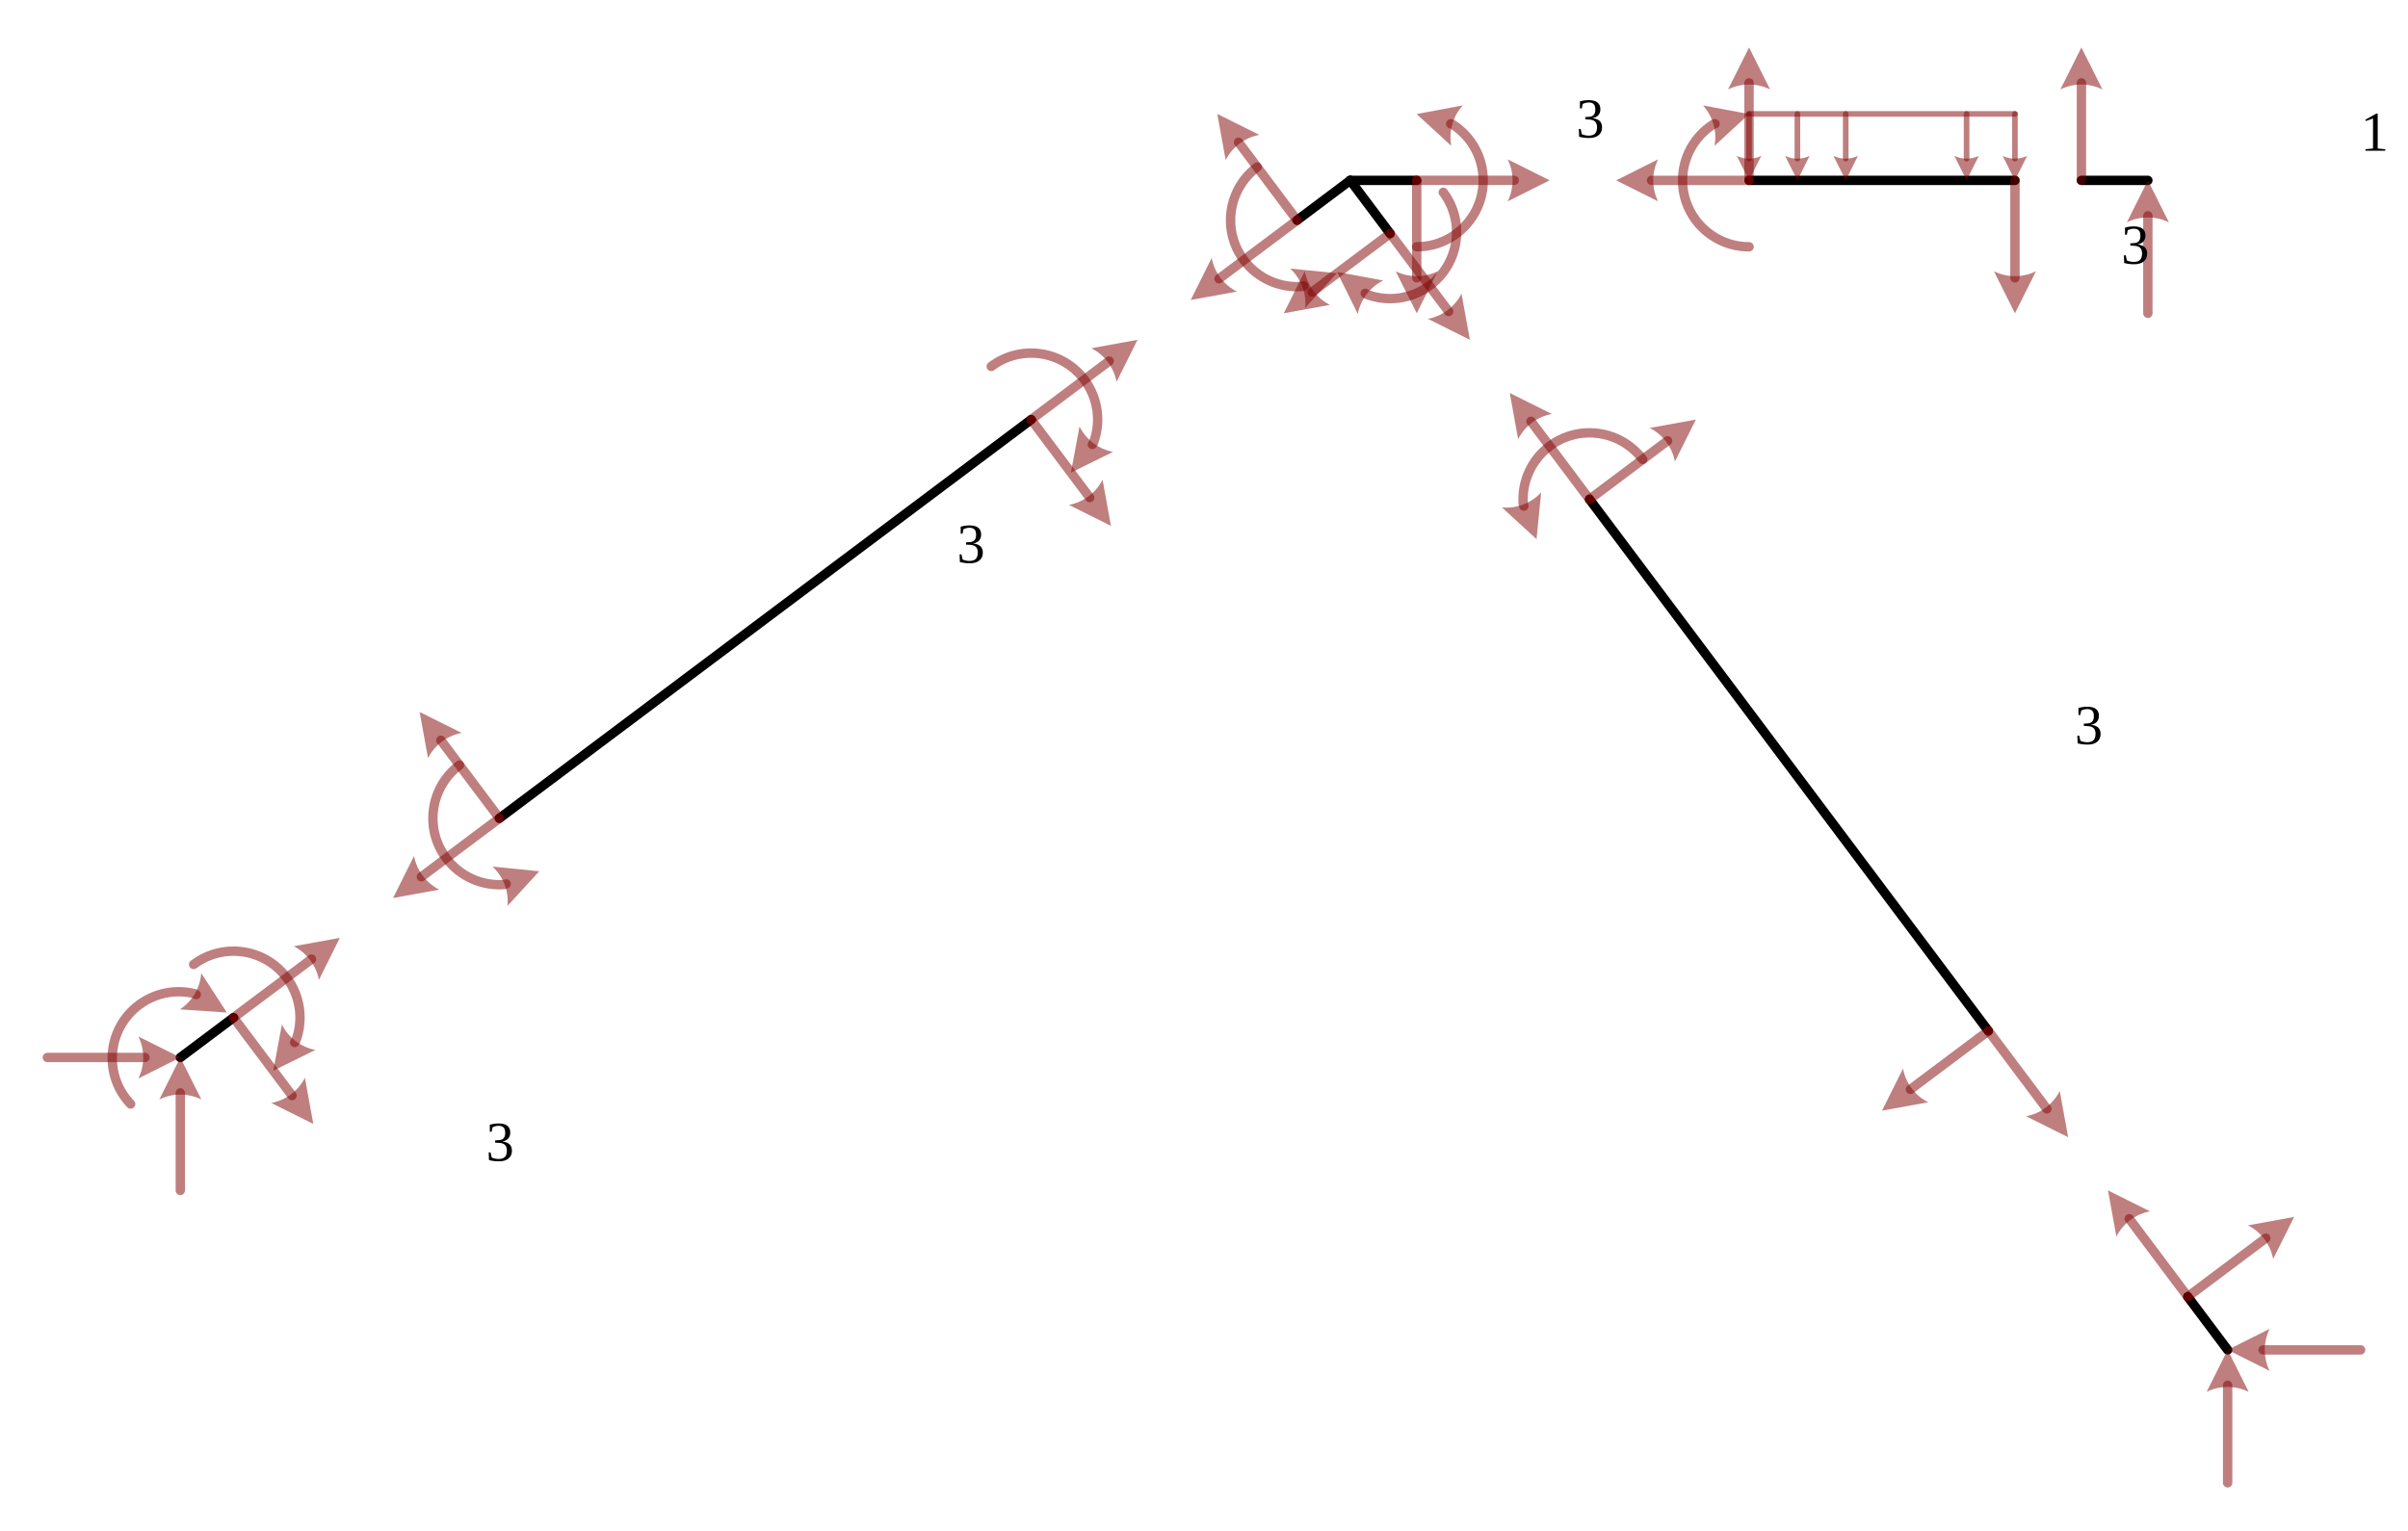
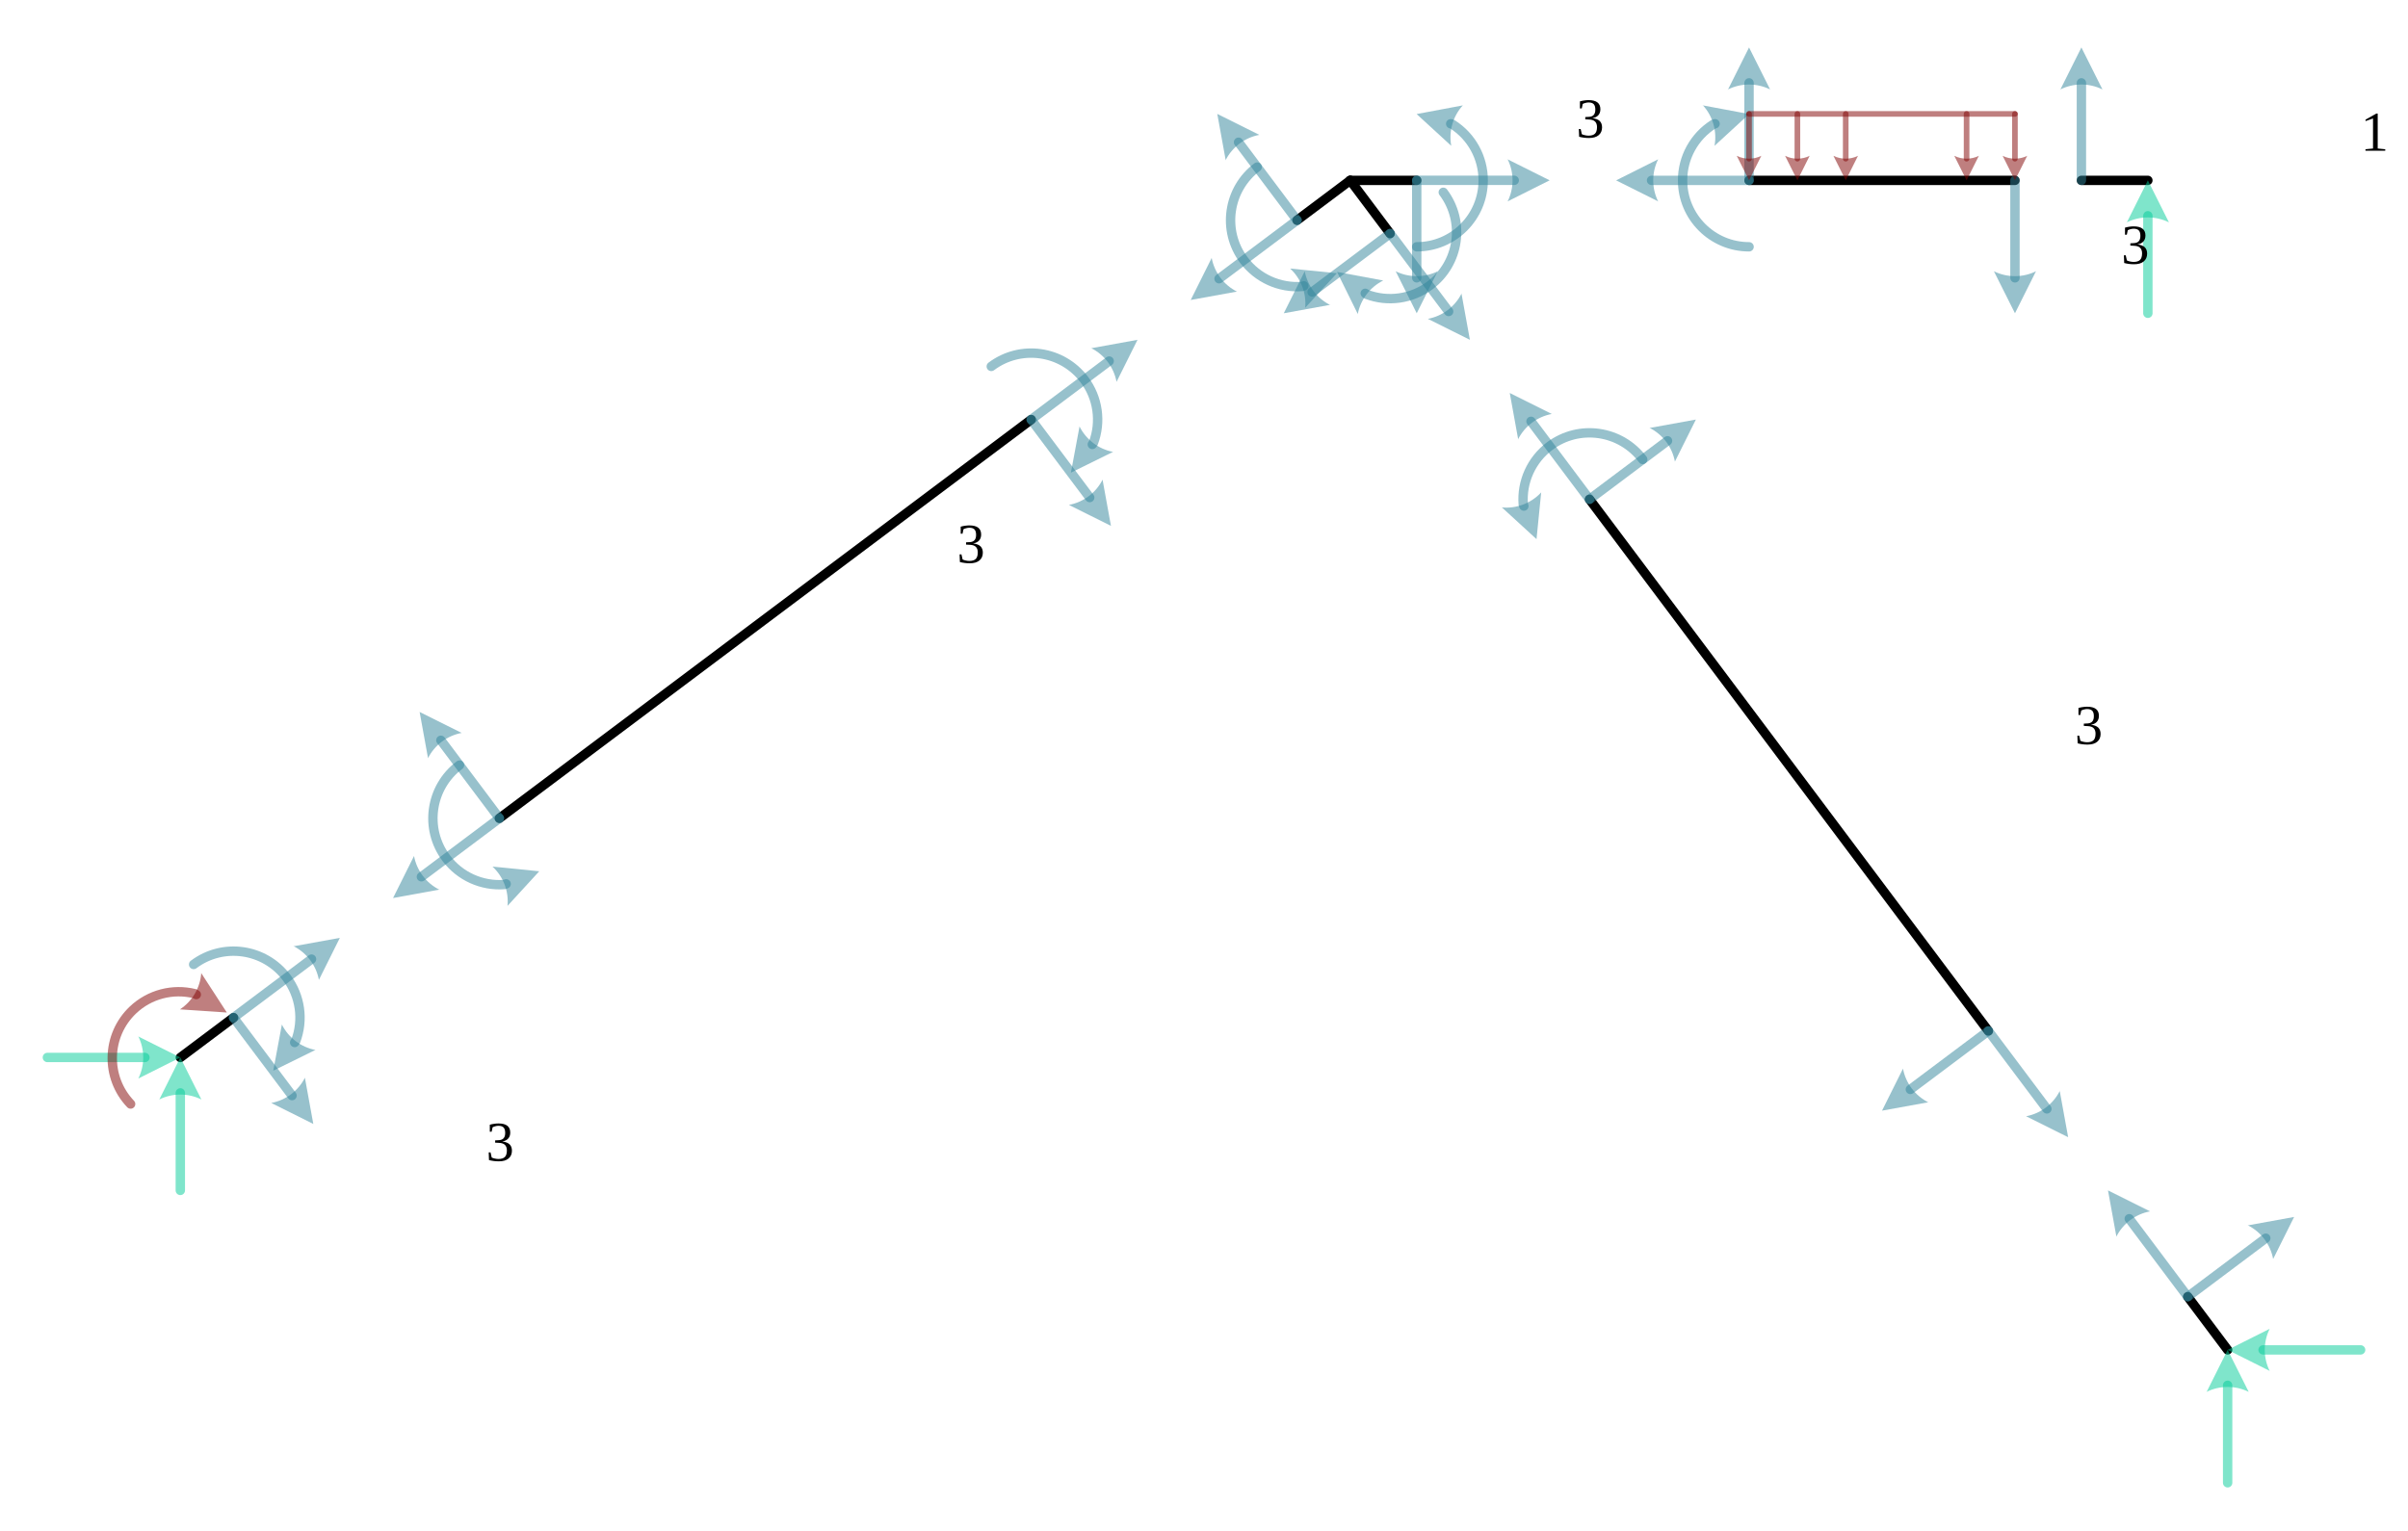
- <svg xmlns="http://www.w3.org/2000/svg" xmlns:ns1="http://schemas.microsoft.com/visio/2003/SVGExtensions/" xmlns:xlink="http://www.w3.org/1999/xlink" width="7.131in" height="4.533in" viewBox="0 0 513.442 326.356" xml:space="preserve" color-interpolation-filters="sRGB" class="st10">
+ <svg xmlns="http://www.w3.org/2000/svg" xmlns:ns1="http://schemas.microsoft.com/visio/2003/SVGExtensions/" xmlns:xlink="http://www.w3.org/1999/xlink" width="7.131in" height="4.533in" viewBox="0 0 513.442 326.356" xml:space="preserve" color-interpolation-filters="sRGB" class="st14">
  <ns1:documentProperties ns1:langID="1043" ns1:metric="true" ns1:viewMarkup="false" />
  <style type="text/css">
	
		.st1 {stroke:#000000;stroke-linecap:round;stroke-linejoin:round;stroke-width:2}
- 		.st2 {marker-start:url(#mrkr5-33);stroke:#800000;stroke-linecap:round;stroke-linejoin:round;stroke-opacity:0.5;stroke-width:2}
- 		.st3 {fill:#800000;fill-opacity:0.5;stroke:#800000;stroke-opacity:0.5;stroke-width:0.442}
- 		.st4 {marker-end:url(#mrkr5-119);stroke:#800000;stroke-linecap:round;stroke-linejoin:round;stroke-opacity:0.5;stroke-width:2}
- 		.st5 {marker-end:url(#mrkr5-192);stroke:#800000;stroke-linecap:round;stroke-linejoin:round;stroke-opacity:0.5;stroke-width:1.2}
- 		.st6 {fill:#800000;fill-opacity:0.5;stroke:#800000;stroke-opacity:0.5;stroke-width:0.455}
- 		.st7 {stroke:#800000;stroke-linecap:round;stroke-linejoin:round;stroke-opacity:0.5;stroke-width:1.2}
- 		.st8 {fill:none;stroke:none;stroke-linecap:round;stroke-linejoin:round;stroke-width:0.75}
- 		.st9 {fill:#000000;font-family:Times New Roman;font-size:1em}
- 		.st10 {fill:none;fill-rule:evenodd;font-size:12px;overflow:visible;stroke-linecap:square;stroke-miterlimit:3}
+ 		.st2 {marker-start:url(#mrkr5-33);stroke:#00cc99;stroke-linecap:round;stroke-linejoin:round;stroke-opacity:0.5;stroke-width:2}
+ 		.st3 {fill:#00cc99;fill-opacity:0.5;stroke:#00cc99;stroke-opacity:0.5;stroke-width:0.442}
+ 		.st4 {marker-start:url(#mrkr5-39);stroke:#31859b;stroke-linecap:round;stroke-linejoin:round;stroke-opacity:0.5;stroke-width:2}
+ 		.st5 {fill:#31859b;fill-opacity:0.5;stroke:#31859b;stroke-opacity:0.5;stroke-width:0.442}
+ 		.st6 {marker-end:url(#mrkr5-120);stroke:#31859b;stroke-linecap:round;stroke-linejoin:round;stroke-opacity:0.5;stroke-width:2}
+ 		.st7 {marker-end:url(#mrkr5-193);stroke:#800000;stroke-linecap:round;stroke-linejoin:round;stroke-opacity:0.5;stroke-width:1.2}
+ 		.st8 {fill:#800000;fill-opacity:0.5;stroke:#800000;stroke-opacity:0.5;stroke-width:0.455}
+ 		.st9 {stroke:#800000;stroke-linecap:round;stroke-linejoin:round;stroke-opacity:0.5;stroke-width:1.2}
+ 		.st10 {marker-end:url(#mrkr5-222);stroke:#800000;stroke-linecap:round;stroke-linejoin:round;stroke-opacity:0.5;stroke-width:2}
+ 		.st11 {fill:#800000;fill-opacity:0.5;stroke:#800000;stroke-opacity:0.5;stroke-width:0.442}
+ 		.st12 {fill:none;stroke:none;stroke-linecap:round;stroke-linejoin:round;stroke-width:0.75}
+ 		.st13 {fill:#000000;font-family:Times New Roman;font-size:1em}
+ 		.st14 {fill:none;fill-rule:evenodd;font-size:12px;overflow:visible;stroke-linecap:square;stroke-miterlimit:3}
	
	</style>
  <defs id="Markers">
    <g id="lend5">
      <path d="M 2 1 L 0 0 L 1.981 -0.993 C 1.672 -0.365 1.673 0.373 1.985 1 " style="stroke:none" />
    </g>
    <marker id="mrkr5-33" class="st3" ns1:arrowType="5" ns1:arrowSize="2" ns1:setback="3.775" refX="3.775" orient="auto" markerUnits="strokeWidth" overflow="visible">
      <use xlink:href="#lend5" transform="scale(2.26) " />
    </marker>
-     <marker id="mrkr5-119" class="st3" ns1:arrowType="5" ns1:arrowSize="2" ns1:setback="3.775" refX="-3.775" orient="auto" markerUnits="strokeWidth" overflow="visible">
+     <marker id="mrkr5-39" class="st5" ns1:arrowType="5" ns1:arrowSize="2" ns1:setback="3.775" refX="3.775" orient="auto" markerUnits="strokeWidth" overflow="visible">
+       <use xlink:href="#lend5" transform="scale(2.26) " />
+     </marker>
+     <marker id="mrkr5-120" class="st5" ns1:arrowType="5" ns1:arrowSize="2" ns1:setback="3.775" refX="-3.775" orient="auto" markerUnits="strokeWidth" overflow="visible">
      <use xlink:href="#lend5" transform="scale(-2.26,-2.26) " />
    </marker>
-     <marker id="mrkr5-192" class="st6" ns1:arrowType="5" ns1:arrowSize="0" ns1:setback="3.85" refX="-3.85" orient="auto" markerUnits="strokeWidth" overflow="visible">
+     <marker id="mrkr5-193" class="st8" ns1:arrowType="5" ns1:arrowSize="0" ns1:setback="3.85" refX="-3.85" orient="auto" markerUnits="strokeWidth" overflow="visible">
      <use xlink:href="#lend5" transform="scale(-2.2,-2.2) " />
+     </marker>
+     <marker id="mrkr5-222" class="st11" ns1:arrowType="5" ns1:arrowSize="2" ns1:setback="3.775" refX="-3.775" orient="auto" markerUnits="strokeWidth" overflow="visible">
+       <use xlink:href="#lend5" transform="scale(-2.26,-2.26) " />
    </marker>
  </defs>
  <g ns1:mID="0" ns1:index="1" ns1:groupContext="foregroundPage">
    <ns1:pageProperties ns1:drawingScale="0.0393701" ns1:pageScale="0.0393701" ns1:drawingUnits="24" ns1:shadowOffsetX="8.50394" ns1:shadowOffsetY="-8.50394" />
-     <g id="shape2744-1" ns1:mID="2744" ns1:groupContext="shape" transform="translate(80.7503,-214.127) rotate(-36.8699)">
-       <path d="M0 326.36 L14.17 326.36" class="st1" />
-     </g>
-     <g id="shape2745-4" ns1:mID="2745" ns1:groupContext="shape" transform="translate(548.987,-157.36) rotate(53.1301)">
-       <path d="M0 326.36 L14.17 326.36" class="st1" />
-     </g>
-     <g id="shape2746-7" ns1:mID="2746" ns1:groupContext="shape" transform="translate(287.902,-287.902)">
-       <path d="M0 326.36 L14.17 326.36" class="st1" />
-     </g>
-     <g id="shape2747-10" ns1:mID="2747" ns1:groupContext="shape" transform="translate(372.942,-287.902)">
+     <g id="shape444-1" ns1:mID="444" ns1:groupContext="shape" transform="translate(80.7503,-214.127) rotate(-36.8699)">
+       <path d="M0 326.36 L14.17 326.36" class="st1" />
+     </g>
+     <g id="shape445-4" ns1:mID="445" ns1:groupContext="shape" transform="translate(548.987,-157.36) rotate(53.1301)">
+       <path d="M0 326.36 L14.17 326.36" class="st1" />
+     </g>
+     <g id="shape446-7" ns1:mID="446" ns1:groupContext="shape" transform="translate(287.902,-287.902)">
+       <path d="M0 326.36 L14.17 326.36" class="st1" />
+     </g>
+     <g id="shape447-10" ns1:mID="447" ns1:groupContext="shape" transform="translate(372.942,-287.902)">
      <path d="M0 326.36 L56.69 326.36" class="st1" />
    </g>
-     <g id="shape2748-13" ns1:mID="2748" ns1:groupContext="shape" transform="translate(443.808,-287.902)">
-       <path d="M0 326.36 L14.17 326.36" class="st1" />
-     </g>
-     <g id="shape2749-16" ns1:mID="2749" ns1:groupContext="shape" transform="translate(600.011,-89.3285) rotate(53.1301)">
+     <g id="shape448-13" ns1:mID="448" ns1:groupContext="shape" transform="translate(443.808,-287.902)">
+       <path d="M0 326.36 L14.17 326.36" class="st1" />
+     </g>
+     <g id="shape449-16" ns1:mID="449" ns1:groupContext="shape" transform="translate(600.011,-89.3285) rotate(53.1301)">
      <path d="M0 326.36 L141.73 326.36" class="st1" />
    </g>
-     <g id="shape2750-19" ns1:mID="2750" ns1:groupContext="shape" transform="translate(727.57,80.7503) rotate(53.1301)">
-       <path d="M0 326.36 L14.17 326.36" class="st1" />
-     </g>
-     <g id="shape2751-22" ns1:mID="2751" ns1:groupContext="shape" transform="translate(-89.3285,-86.5682) rotate(-36.8699)">
+     <g id="shape450-19" ns1:mID="450" ns1:groupContext="shape" transform="translate(727.57,80.7503) rotate(53.1301)">
+       <path d="M0 326.36 L14.17 326.36" class="st1" />
+     </g>
+     <g id="shape451-22" ns1:mID="451" ns1:groupContext="shape" transform="translate(-89.3285,-86.5682) rotate(-36.8699)">
      <path d="M0 326.36 L141.73 326.36" class="st1" />
    </g>
-     <g id="shape2752-25" ns1:mID="2752" ns1:groupContext="shape" transform="translate(-157.36,-35.5446) rotate(-36.8699)">
-       <path d="M0 326.36 L14.17 326.36" class="st1" />
-     </g>
-     <g id="shape2753-28" ns1:mID="2753" ns1:groupContext="shape" transform="translate(784.337,38.4535) rotate(90)">
-       <path d="M7.55 326.36 L7.91 326.36 L28.35 326.36" class="st2" />
-     </g>
-     <g id="shape2754-34" ns1:mID="2754" ns1:groupContext="shape" transform="translate(103.279,66.7999) rotate(-90)">
-       <path d="M7.55 326.36 L7.91 326.36 L28.35 326.36" class="st2" />
-     </g>
-     <g id="shape2755-39" ns1:mID="2755" ns1:groupContext="shape" transform="translate(770.164,10.107) rotate(90)">
-       <path d="M7.55 326.36 L7.91 326.36 L28.35 326.36" class="st2" />
-     </g>
-     <g id="shape2756-44" ns1:mID="2756" ns1:groupContext="shape" transform="translate(344.595,-287.902)">
-       <path d="M7.55 326.36 L7.91 326.36 L28.35 326.36" class="st2" />
-     </g>
-     <g id="shape2757-49" ns1:mID="2757" ns1:groupContext="shape" transform="translate(330.422,364.809) rotate(180)">
-       <path d="M7.55 326.36 L7.91 326.36 L28.35 326.36" class="st2" />
-     </g>
-     <g id="shape2758-54" ns1:mID="2758" ns1:groupContext="shape" transform="translate(583.003,-112.006) rotate(53.1301)">
-       <path d="M7.55 326.36 L7.91 326.36 L28.35 326.36" class="st2" />
-     </g>
-     <g id="shape2759-59" ns1:mID="2759" ns1:groupContext="shape" transform="translate(710.562,58.0731) rotate(53.1301)">
-       <path d="M7.55 326.36 L7.91 326.36 L28.35 326.36" class="st2" />
-     </g>
-     <g id="shape2760-64" ns1:mID="2760" ns1:groupContext="shape" transform="translate(179.889,438.361) rotate(-126.87)">
-       <path d="M7.55 326.36 L7.91 326.36 L28.35 326.36" class="st2" />
-     </g>
-     <g id="shape2761-69" ns1:mID="2761" ns1:groupContext="shape" transform="translate(52.3295,268.283) rotate(-126.87)">
-       <path d="M7.55 326.36 L7.91 326.36 L28.35 326.36" class="st2" />
-     </g>
-     <g id="shape2762-74" ns1:mID="2762" ns1:groupContext="shape" transform="translate(58.0731,-197.119) rotate(-36.8699)">
-       <path d="M7.55 326.36 L7.91 326.36 L28.35 326.36" class="st2" />
-     </g>
-     <g id="shape2763-79" ns1:mID="2763" ns1:groupContext="shape" transform="translate(-112.006,-69.5603) rotate(-36.8699)">
-       <path d="M7.55 326.36 L7.91 326.36 L28.35 326.36" class="st2" />
-     </g>
-     <g id="shape2764-84" ns1:mID="2764" ns1:groupContext="shape" transform="translate(268.283,461.113) rotate(143.13)">
-       <path d="M7.55 326.36 L7.91 326.36 L28.35 326.36" class="st2" />
-     </g>
-     <g id="shape2765-89" ns1:mID="2765" ns1:groupContext="shape" transform="translate(438.361,333.554) rotate(143.13)">
-       <path d="M7.55 326.36 L7.91 326.36 L28.35 326.36" class="st2" />
-     </g>
-     <g id="shape2766-94" ns1:mID="2766" ns1:groupContext="shape" transform="translate(801.345,287.902) rotate(90)">
-       <path d="M7.55 326.36 L7.91 326.36 L28.35 326.36" class="st2" />
-     </g>
-     <g id="shape2767-99" ns1:mID="2767" ns1:groupContext="shape" transform="translate(474.989,-38.4535)">
-       <path d="M7.55 326.36 L7.91 326.36 L28.35 326.36" class="st2" />
-     </g>
-     <g id="shape2768-104" ns1:mID="2768" ns1:groupContext="shape" transform="translate(364.809,225.54) rotate(90)">
-       <path d="M7.55 326.36 L7.91 326.36 L28.35 326.36" class="st2" />
-     </g>
-     <g id="shape2769-109" ns1:mID="2769" ns1:groupContext="shape" transform="translate(38.4535,551.896) rotate(180)">
-       <path d="M7.55 326.36 L7.91 326.36 L28.35 326.36" class="st2" />
-     </g>
-     <g id="shape2770-114" ns1:mID="2770" ns1:groupContext="shape" transform="translate(46.5859,52.6267) rotate(-90)">
-       <path d="M-0 326.36 A14.173 14.173 0 0 1 14.17 312.18 A14.173 14.173 0 0 1 26.14 318.76 L26.24 319.11" class="st4" />
-     </g>
-     <g id="shape2771-120" ns1:mID="2771" ns1:groupContext="shape" transform="translate(628.431,52.6267) rotate(90) scale(-1,1)">
-       <path d="M-0 326.36 A14.173 14.173 0 0 1 14.17 312.18 A14.173 14.173 0 0 1 26.14 318.76 L26.24 319.11" class="st4" />
-     </g>
-     <g id="shape2772-125" ns1:mID="2772" ns1:groupContext="shape" transform="translate(699.297,10.107) rotate(90)">
-       <path d="M7.55 326.36 L7.91 326.36 L28.35 326.36" class="st2" />
-     </g>
-     <g id="shape2773-130" ns1:mID="2773" ns1:groupContext="shape" transform="translate(-24.2802,66.7999) rotate(-90)">
-       <path d="M7.55 326.36 L7.91 326.36 L28.35 326.36" class="st2" />
-     </g>
-     <g id="shape2774-135" ns1:mID="2774" ns1:groupContext="shape" transform="translate(77.9156,-194.285) rotate(-36.8699)">
-       <path d="M7.55 326.36 L7.91 326.36 L28.35 326.36" class="st2" />
-     </g>
-     <g id="shape2775-140" ns1:mID="2775" ns1:groupContext="shape" transform="translate(520.64,-171.533) rotate(53.1301)">
-       <path d="M7.55 326.36 L7.91 326.36 L28.35 326.36" class="st2" />
-     </g>
-     <g id="shape2776-145" ns1:mID="2776" ns1:groupContext="shape" transform="translate(557.417,350.562) rotate(143.13)">
-       <path d="M7.55 326.36 L7.91 326.36 L28.35 326.36" class="st2" />
-     </g>
-     <g id="shape2777-150" ns1:mID="2777" ns1:groupContext="shape" transform="translate(503.558,302.089) rotate(143.13)">
-       <path d="M-0 326.36 A14.173 14.173 0 0 1 14.17 312.18 A14.173 14.173 0 0 1 26.14 318.76 L26.24 319.11" class="st4" />
-     </g>
-     <g id="shape2778-155" ns1:mID="2778" ns1:groupContext="shape" transform="translate(154.451,-163.104) rotate(-36.8699) scale(-1,1)">
-       <path d="M-0 326.36 A14.173 14.173 0 0 1 14.17 312.18 A14.173 14.173 0 0 1 26.14 318.76 L26.24 319.11" class="st4" />
-     </g>
-     <g id="shape2779-160" ns1:mID="2779" ns1:groupContext="shape" transform="translate(6.97518,231.432) rotate(53.1301) scale(1,-1)">
-       <path d="M-0 326.36 A14.173 14.173 0 0 1 14.17 312.18 A14.173 14.173 0 0 1 26.14 318.76 L26.24 319.11" class="st4" />
-     </g>
-     <g id="shape2780-165" ns1:mID="2780" ns1:groupContext="shape" transform="translate(472.451,-117.675) rotate(53.1301)">
-       <path d="M-0 326.36 A14.173 14.173 0 0 1 14.17 312.18 A14.173 14.173 0 0 1 26.14 318.76 L26.24 319.11" class="st4" />
-     </g>
-     <g id="shape2781-170" ns1:mID="2781" ns1:groupContext="shape" transform="translate(-194.285,435.527) rotate(-126.87)">
-       <path d="M7.55 326.36 L7.91 326.36 L28.35 326.36" class="st2" />
-     </g>
-     <g id="shape2782-175" ns1:mID="2782" ns1:groupContext="shape" transform="translate(350.562,-43.9742) rotate(53.1301)">
-       <path d="M7.55 326.36 L7.91 326.36 L28.35 326.36" class="st2" />
-     </g>
-     <g id="shape2783-180" ns1:mID="2783" ns1:groupContext="shape" transform="translate(-24.2059,307.968) rotate(-126.87)">
-       <path d="M7.55 326.36 L7.91 326.36 L28.35 326.36" class="st2" />
-     </g>
-     <g id="group2784-185" transform="translate(372.942,-287.902)" ns1:mID="2784" ns1:groupContext="group">
-       <g id="group2785-186" ns1:mID="2785" ns1:groupContext="group">
-         <g id="shape2786-187" ns1:mID="2786" ns1:groupContext="shape" transform="translate(326.356,312.183) rotate(90)">
-           <path d="M0 326.36 L9.55 326.36" class="st5" />
-         </g>
-         <g id="shape2787-193" ns1:mID="2787" ns1:groupContext="shape" transform="translate(3.9968E-15,-14.1732)">
-           <path d="M0 326.36 L56.69 326.36" class="st7" />
-         </g>
-         <g id="shape2788-196" ns1:mID="2788" ns1:groupContext="shape" transform="translate(336.664,312.183) rotate(90)">
-           <path d="M0 326.36 L9.55 326.36" class="st5" />
-         </g>
-         <g id="shape2789-201" ns1:mID="2789" ns1:groupContext="shape" transform="translate(346.971,312.183) rotate(90)">
-           <path d="M0 326.36 L9.55 326.36" class="st5" />
-         </g>
-         <g id="shape2790-206" ns1:mID="2790" ns1:groupContext="shape" transform="translate(383.049,312.183) rotate(90)">
-           <path d="M0 326.36 L9.55 326.36" class="st5" />
-         </g>
-         <g id="shape2791-211" ns1:mID="2791" ns1:groupContext="shape" transform="translate(372.741,312.183) rotate(90)">
-           <path d="M0 326.36 L9.55 326.36" class="st5" />
+     <g id="shape452-25" ns1:mID="452" ns1:groupContext="shape" transform="translate(-157.36,-35.5446) rotate(-36.8699)">
+       <path d="M0 326.36 L14.17 326.36" class="st1" />
+     </g>
+     <g id="shape453-28" ns1:mID="453" ns1:groupContext="shape" transform="translate(784.337,38.4535) rotate(90)">
+       <path d="M7.55 326.36 L7.91 326.36 L28.35 326.36" class="st2" />
+     </g>
+     <g id="shape454-34" ns1:mID="454" ns1:groupContext="shape" transform="translate(103.279,66.7999) rotate(-90)">
+       <path d="M7.55 326.36 L7.91 326.36 L28.35 326.36" class="st4" />
+     </g>
+     <g id="shape455-40" ns1:mID="455" ns1:groupContext="shape" transform="translate(770.164,10.107) rotate(90)">
+       <path d="M7.55 326.36 L7.91 326.36 L28.35 326.36" class="st4" />
+     </g>
+     <g id="shape456-45" ns1:mID="456" ns1:groupContext="shape" transform="translate(344.595,-287.902)">
+       <path d="M7.55 326.36 L7.91 326.36 L28.35 326.36" class="st4" />
+     </g>
+     <g id="shape457-50" ns1:mID="457" ns1:groupContext="shape" transform="translate(330.422,364.809) rotate(180)">
+       <path d="M7.55 326.36 L7.91 326.36 L28.35 326.36" class="st4" />
+     </g>
+     <g id="shape458-55" ns1:mID="458" ns1:groupContext="shape" transform="translate(583.003,-112.006) rotate(53.1301)">
+       <path d="M7.55 326.36 L7.91 326.36 L28.35 326.36" class="st4" />
+     </g>
+     <g id="shape459-60" ns1:mID="459" ns1:groupContext="shape" transform="translate(710.562,58.0731) rotate(53.1301)">
+       <path d="M7.55 326.36 L7.91 326.36 L28.35 326.36" class="st4" />
+     </g>
+     <g id="shape460-65" ns1:mID="460" ns1:groupContext="shape" transform="translate(179.889,438.361) rotate(-126.87)">
+       <path d="M7.55 326.36 L7.91 326.36 L28.35 326.36" class="st4" />
+     </g>
+     <g id="shape461-70" ns1:mID="461" ns1:groupContext="shape" transform="translate(52.3295,268.283) rotate(-126.87)">
+       <path d="M7.55 326.36 L7.91 326.36 L28.35 326.36" class="st4" />
+     </g>
+     <g id="shape462-75" ns1:mID="462" ns1:groupContext="shape" transform="translate(58.0731,-197.119) rotate(-36.8699)">
+       <path d="M7.55 326.36 L7.91 326.36 L28.35 326.36" class="st4" />
+     </g>
+     <g id="shape463-80" ns1:mID="463" ns1:groupContext="shape" transform="translate(-112.006,-69.5603) rotate(-36.8699)">
+       <path d="M7.55 326.36 L7.91 326.36 L28.35 326.36" class="st4" />
+     </g>
+     <g id="shape464-85" ns1:mID="464" ns1:groupContext="shape" transform="translate(268.283,461.113) rotate(143.13)">
+       <path d="M7.55 326.36 L7.91 326.36 L28.35 326.36" class="st4" />
+     </g>
+     <g id="shape465-90" ns1:mID="465" ns1:groupContext="shape" transform="translate(438.361,333.554) rotate(143.13)">
+       <path d="M7.55 326.36 L7.91 326.36 L28.35 326.36" class="st4" />
+     </g>
+     <g id="shape466-95" ns1:mID="466" ns1:groupContext="shape" transform="translate(801.345,287.902) rotate(90)">
+       <path d="M7.55 326.36 L7.91 326.36 L28.35 326.36" class="st2" />
+     </g>
+     <g id="shape467-100" ns1:mID="467" ns1:groupContext="shape" transform="translate(474.989,-38.4535)">
+       <path d="M7.55 326.36 L7.91 326.36 L28.35 326.36" class="st2" />
+     </g>
+     <g id="shape468-105" ns1:mID="468" ns1:groupContext="shape" transform="translate(364.809,225.54) rotate(90)">
+       <path d="M7.55 326.36 L7.91 326.36 L28.35 326.36" class="st2" />
+     </g>
+     <g id="shape469-110" ns1:mID="469" ns1:groupContext="shape" transform="translate(38.4535,551.896) rotate(180)">
+       <path d="M7.55 326.36 L7.91 326.36 L28.35 326.36" class="st2" />
+     </g>
+     <g id="shape470-115" ns1:mID="470" ns1:groupContext="shape" transform="translate(46.5859,52.6267) rotate(-90)">
+       <path d="M-0 326.36 A14.173 14.173 0 0 1 14.17 312.18 A14.173 14.173 0 0 1 26.14 318.76 L26.24 319.11" class="st6" />
+     </g>
+     <g id="shape471-121" ns1:mID="471" ns1:groupContext="shape" transform="translate(628.431,52.6267) rotate(90) scale(-1,1)">
+       <path d="M-0 326.36 A14.173 14.173 0 0 1 14.17 312.18 A14.173 14.173 0 0 1 26.14 318.76 L26.24 319.11" class="st6" />
+     </g>
+     <g id="shape472-126" ns1:mID="472" ns1:groupContext="shape" transform="translate(699.297,10.107) rotate(90)">
+       <path d="M7.55 326.36 L7.91 326.36 L28.35 326.36" class="st4" />
+     </g>
+     <g id="shape473-131" ns1:mID="473" ns1:groupContext="shape" transform="translate(-24.2802,66.7999) rotate(-90)">
+       <path d="M7.55 326.36 L7.91 326.36 L28.35 326.36" class="st4" />
+     </g>
+     <g id="shape474-136" ns1:mID="474" ns1:groupContext="shape" transform="translate(77.9156,-194.285) rotate(-36.8699)">
+       <path d="M7.55 326.36 L7.91 326.36 L28.35 326.36" class="st4" />
+     </g>
+     <g id="shape475-141" ns1:mID="475" ns1:groupContext="shape" transform="translate(520.64,-171.533) rotate(53.1301)">
+       <path d="M7.55 326.36 L7.91 326.36 L28.35 326.36" class="st4" />
+     </g>
+     <g id="shape476-146" ns1:mID="476" ns1:groupContext="shape" transform="translate(557.417,350.562) rotate(143.13)">
+       <path d="M7.55 326.36 L7.91 326.36 L28.35 326.36" class="st4" />
+     </g>
+     <g id="shape477-151" ns1:mID="477" ns1:groupContext="shape" transform="translate(503.558,302.089) rotate(143.13)">
+       <path d="M-0 326.36 A14.173 14.173 0 0 1 14.17 312.18 A14.173 14.173 0 0 1 26.14 318.76 L26.24 319.11" class="st6" />
+     </g>
+     <g id="shape478-156" ns1:mID="478" ns1:groupContext="shape" transform="translate(154.451,-163.104) rotate(-36.8699) scale(-1,1)">
+       <path d="M-0 326.36 A14.173 14.173 0 0 1 14.17 312.18 A14.173 14.173 0 0 1 26.14 318.76 L26.24 319.11" class="st6" />
+     </g>
+     <g id="shape479-161" ns1:mID="479" ns1:groupContext="shape" transform="translate(6.97518,231.432) rotate(53.1301) scale(1,-1)">
+       <path d="M-0 326.36 A14.173 14.173 0 0 1 14.17 312.18 A14.173 14.173 0 0 1 26.14 318.76 L26.24 319.11" class="st6" />
+     </g>
+     <g id="shape480-166" ns1:mID="480" ns1:groupContext="shape" transform="translate(472.451,-117.675) rotate(53.1301)">
+       <path d="M-0 326.36 A14.173 14.173 0 0 1 14.17 312.18 A14.173 14.173 0 0 1 26.14 318.76 L26.24 319.11" class="st6" />
+     </g>
+     <g id="shape481-171" ns1:mID="481" ns1:groupContext="shape" transform="translate(-194.285,435.527) rotate(-126.87)">
+       <path d="M7.55 326.36 L7.91 326.36 L28.35 326.36" class="st4" />
+     </g>
+     <g id="shape482-176" ns1:mID="482" ns1:groupContext="shape" transform="translate(350.562,-43.9742) rotate(53.1301)">
+       <path d="M7.55 326.36 L7.91 326.36 L28.35 326.36" class="st4" />
+     </g>
+     <g id="shape483-181" ns1:mID="483" ns1:groupContext="shape" transform="translate(-24.2059,307.968) rotate(-126.87)">
+       <path d="M7.55 326.36 L7.91 326.36 L28.35 326.36" class="st4" />
+     </g>
+     <g id="group484-186" transform="translate(372.942,-287.902)" ns1:mID="484" ns1:groupContext="group">
+       <g id="group485-187" ns1:mID="485" ns1:groupContext="group">
+         <g id="shape486-188" ns1:mID="486" ns1:groupContext="shape" transform="translate(326.356,312.183) rotate(90)">
+           <path d="M0 326.36 L9.55 326.36" class="st7" />
+         </g>
+         <g id="shape487-194" ns1:mID="487" ns1:groupContext="shape" transform="translate(3.9968E-15,-14.1732)">
+           <path d="M0 326.36 L56.69 326.36" class="st9" />
+         </g>
+         <g id="shape488-197" ns1:mID="488" ns1:groupContext="shape" transform="translate(336.664,312.183) rotate(90)">
+           <path d="M0 326.36 L9.55 326.36" class="st7" />
+         </g>
+         <g id="shape489-202" ns1:mID="489" ns1:groupContext="shape" transform="translate(346.971,312.183) rotate(90)">
+           <path d="M0 326.36 L9.55 326.36" class="st7" />
+         </g>
+         <g id="shape490-207" ns1:mID="490" ns1:groupContext="shape" transform="translate(383.049,312.183) rotate(90)">
+           <path d="M0 326.36 L9.55 326.36" class="st7" />
+         </g>
+         <g id="shape491-212" ns1:mID="491" ns1:groupContext="shape" transform="translate(372.741,312.183) rotate(90)">
+           <path d="M0 326.36 L9.55 326.36" class="st7" />
        </g>
      </g>
    </g>
-     <g id="shape2792-216" ns1:mID="2792" ns1:groupContext="shape" transform="translate(-197.214,-0.876333) rotate(-43.6)">
-       <path d="M-0 326.36 A14.173 14.173 0 0 1 14.17 312.18 A14.173 14.173 0 0 1 26.14 318.76 L26.24 319.11" class="st4" />
-     </g>
-     <g id="shape2793-221" ns1:mID="2793" ns1:groupContext="shape" transform="translate(-163.104,358.991) rotate(53.1301) scale(1,-1)">
-       <path d="M-0 326.36 A14.173 14.173 0 0 1 14.17 312.18 A14.173 14.173 0 0 1 26.14 318.76 L26.24 319.11" class="st4" />
-     </g>
-     <g id="shape2794-226" ns1:mID="2794" ns1:groupContext="shape" transform="translate(302.373,9.8841) rotate(53.1301)">
-       <path d="M-0 326.36 A14.173 14.173 0 0 1 14.17 312.18 A14.173 14.173 0 0 1 26.14 318.76 L26.24 319.11" class="st4" />
-     </g>
-     <g id="shape2805-231" ns1:mID="2805" ns1:groupContext="shape" transform="translate(469.32,-39.8708)">
-       <ns1:textBlock ns1:margins="rect(4,4,4,4)" ns1:tabSpace="42.5197" />
-       <ns1:textRect cx="14.173" cy="319.269" width="28.35" height="14.173" />
-       <rect x="0" y="312.183" width="28.346" height="14.173" class="st8" />
-       <text x="11.17" y="322.87" class="st9" ns1:langID="1043">
+     <g id="shape492-217" ns1:mID="492" ns1:groupContext="shape" transform="translate(-197.214,-0.876333) rotate(-43.6)">
+       <path d="M-0 326.36 A14.173 14.173 0 0 1 14.17 312.18 A14.173 14.173 0 0 1 26.14 318.76 L26.24 319.11" class="st10" />
+     </g>
+     <g id="shape493-223" ns1:mID="493" ns1:groupContext="shape" transform="translate(-163.104,358.991) rotate(53.1301) scale(1,-1)">
+       <path d="M-0 326.36 A14.173 14.173 0 0 1 14.17 312.18 A14.173 14.173 0 0 1 26.14 318.76 L26.24 319.11" class="st6" />
+     </g>
+     <g id="shape494-228" ns1:mID="494" ns1:groupContext="shape" transform="translate(302.373,9.8841) rotate(53.1301)">
+       <path d="M-0 326.36 A14.173 14.173 0 0 1 14.17 312.18 A14.173 14.173 0 0 1 26.14 318.76 L26.24 319.11" class="st6" />
+     </g>
+     <g id="shape495-233" ns1:mID="495" ns1:groupContext="shape" transform="translate(469.32,-39.8708)">
+       <ns1:textBlock ns1:margins="rect(4,4,4,4)" ns1:tabSpace="42.5197" />
+       <ns1:textRect cx="14.173" cy="319.269" width="28.35" height="14.173" />
+       <rect x="0" y="312.183" width="28.346" height="14.173" class="st12" />
+       <text x="11.17" y="322.87" class="st13" ns1:langID="1043">
        <ns1:paragraph ns1:horizAlign="1" />
        <ns1:tabList />2</text>
    </g>
-     <g id="shape2806-234" ns1:mID="2806" ns1:groupContext="shape" transform="translate(205.475,-24.2059) rotate(-36.8699)">
-       <path d="M7.55 326.36 L7.91 326.36 L28.35 326.36" class="st2" />
-     </g>
-     <g id="shape2807-239" ns1:mID="2807" ns1:groupContext="shape" transform="translate(684.976,520.64) rotate(143.13)">
-       <path d="M7.55 326.36 L7.91 326.36 L28.35 326.36" class="st2" />
-     </g>
-     <g id="shape2808-244" ns1:mID="2808" ns1:groupContext="shape" transform="translate(377.194,-164.192)">
-       <ns1:textBlock ns1:margins="rect(4,4,4,4)" ns1:tabSpace="42.5197" />
-       <ns1:textRect cx="14.173" cy="319.269" width="28.35" height="14.173" />
-       <rect x="0" y="312.183" width="28.346" height="14.173" class="st8" />
-       <text x="11.17" y="322.87" class="st9" ns1:langID="1043">
-         <ns1:paragraph ns1:horizAlign="1" />
-         <ns1:tabList />3</text>
-     </g>
-     <g id="shape2809-247" ns1:mID="2809" ns1:groupContext="shape" transform="translate(387.115,-266.642)">
-       <ns1:textBlock ns1:margins="rect(4,4,4,4)" ns1:tabSpace="42.5197" />
-       <ns1:textRect cx="14.173" cy="319.269" width="28.35" height="14.173" />
-       <rect x="0" y="312.183" width="28.346" height="14.173" class="st8" />
-       <text x="11.17" y="322.87" class="st9" ns1:langID="1043">
-         <ns1:paragraph ns1:horizAlign="1" />
-         <ns1:tabList />3</text>
-     </g>
-     <g id="shape2810-250" ns1:mID="2810" ns1:groupContext="shape" transform="translate(438.139,-290.737)">
-       <ns1:textBlock ns1:margins="rect(4,4,4,4)" ns1:tabSpace="42.5197" />
-       <ns1:textRect cx="14.173" cy="319.269" width="28.35" height="14.173" />
-       <rect x="0" y="312.183" width="28.346" height="14.173" class="st8" />
-       <text x="11.17" y="322.87" class="st9" ns1:langID="1043">
+     <g id="shape496-236" ns1:mID="496" ns1:groupContext="shape" transform="translate(205.475,-24.2059) rotate(-36.8699)">
+       <path d="M7.55 326.36 L7.91 326.36 L28.35 326.36" class="st4" />
+     </g>
+     <g id="shape497-241" ns1:mID="497" ns1:groupContext="shape" transform="translate(684.976,520.64) rotate(143.13)">
+       <path d="M7.55 326.36 L7.91 326.36 L28.35 326.36" class="st4" />
+     </g>
+     <g id="shape498-246" ns1:mID="498" ns1:groupContext="shape" transform="translate(377.194,-164.192)">
+       <ns1:textBlock ns1:margins="rect(4,4,4,4)" ns1:tabSpace="42.5197" />
+       <ns1:textRect cx="14.173" cy="319.269" width="28.35" height="14.173" />
+       <rect x="0" y="312.183" width="28.346" height="14.173" class="st12" />
+       <text x="11.17" y="322.87" class="st13" ns1:langID="1043">
+         <ns1:paragraph ns1:horizAlign="1" />
+         <ns1:tabList />3</text>
+     </g>
+     <g id="shape499-249" ns1:mID="499" ns1:groupContext="shape" transform="translate(387.115,-266.642)">
+       <ns1:textBlock ns1:margins="rect(4,4,4,4)" ns1:tabSpace="42.5197" />
+       <ns1:textRect cx="14.173" cy="319.269" width="28.35" height="14.173" />
+       <rect x="0" y="312.183" width="28.346" height="14.173" class="st12" />
+       <text x="11.17" y="322.87" class="st13" ns1:langID="1043">
+         <ns1:paragraph ns1:horizAlign="1" />
+         <ns1:tabList />3</text>
+     </g>
+     <g id="shape500-252" ns1:mID="500" ns1:groupContext="shape" transform="translate(438.139,-290.737)">
+       <ns1:textBlock ns1:margins="rect(4,4,4,4)" ns1:tabSpace="42.5197" />
+       <ns1:textRect cx="14.173" cy="319.269" width="28.35" height="14.173" />
+       <rect x="0" y="312.183" width="28.346" height="14.173" class="st12" />
+       <text x="11.17" y="322.87" class="st13" ns1:langID="1043">
        <ns1:paragraph ns1:horizAlign="1" />
        <ns1:tabList />1</text>
    </g>
-     <g id="shape2811-253" ns1:mID="2811" ns1:groupContext="shape" transform="translate(270.895,-293.572)">
-       <ns1:textBlock ns1:margins="rect(4,4,4,4)" ns1:tabSpace="42.5197" />
-       <ns1:textRect cx="14.173" cy="319.269" width="28.35" height="14.173" />
-       <rect x="0" y="312.183" width="28.346" height="14.173" class="st8" />
-       <text x="11.17" y="322.87" class="st9" ns1:langID="1043">
-         <ns1:paragraph ns1:horizAlign="1" />
-         <ns1:tabList />3</text>
-     </g>
-     <g id="shape2812-256" ns1:mID="2812" ns1:groupContext="shape" transform="translate(138.86,-202.863)">
-       <ns1:textBlock ns1:margins="rect(4,4,4,4)" ns1:tabSpace="42.5197" />
-       <ns1:textRect cx="14.173" cy="319.269" width="28.35" height="14.173" />
-       <rect x="0" y="312.183" width="28.346" height="14.173" class="st8" />
-       <text x="11.17" y="322.87" class="st9" ns1:langID="1043">
-         <ns1:paragraph ns1:horizAlign="1" />
-         <ns1:tabList />3</text>
-     </g>
-     <g id="shape2813-259" ns1:mID="2813" ns1:groupContext="shape" transform="translate(38.4535,-75.3038)">
-       <ns1:textBlock ns1:margins="rect(4,4,4,4)" ns1:tabSpace="42.5197" />
-       <ns1:textRect cx="14.173" cy="319.269" width="28.35" height="14.173" />
-       <rect x="0" y="312.183" width="28.346" height="14.173" class="st8" />
-       <text x="11.17" y="322.87" class="st9" ns1:langID="1043">
+     <g id="shape501-255" ns1:mID="501" ns1:groupContext="shape" transform="translate(270.895,-293.572)">
+       <ns1:textBlock ns1:margins="rect(4,4,4,4)" ns1:tabSpace="42.5197" />
+       <ns1:textRect cx="14.173" cy="319.269" width="28.35" height="14.173" />
+       <rect x="0" y="312.183" width="28.346" height="14.173" class="st12" />
+       <text x="11.17" y="322.87" class="st13" ns1:langID="1043">
+         <ns1:paragraph ns1:horizAlign="1" />
+         <ns1:tabList />3</text>
+     </g>
+     <g id="shape502-258" ns1:mID="502" ns1:groupContext="shape" transform="translate(138.86,-202.863)">
+       <ns1:textBlock ns1:margins="rect(4,4,4,4)" ns1:tabSpace="42.5197" />
+       <ns1:textRect cx="14.173" cy="319.269" width="28.35" height="14.173" />
+       <rect x="0" y="312.183" width="28.346" height="14.173" class="st12" />
+       <text x="11.17" y="322.87" class="st13" ns1:langID="1043">
+         <ns1:paragraph ns1:horizAlign="1" />
+         <ns1:tabList />3</text>
+     </g>
+     <g id="shape503-261" ns1:mID="503" ns1:groupContext="shape" transform="translate(38.4535,-75.3038)">
+       <ns1:textBlock ns1:margins="rect(4,4,4,4)" ns1:tabSpace="42.5197" />
+       <ns1:textRect cx="14.173" cy="319.269" width="28.35" height="14.173" />
+       <rect x="0" y="312.183" width="28.346" height="14.173" class="st12" />
+       <text x="11.17" y="322.87" class="st13" ns1:langID="1043">
        <ns1:paragraph ns1:horizAlign="1" />
        <ns1:tabList />3</text>
    </g>
  </g>
</svg>
